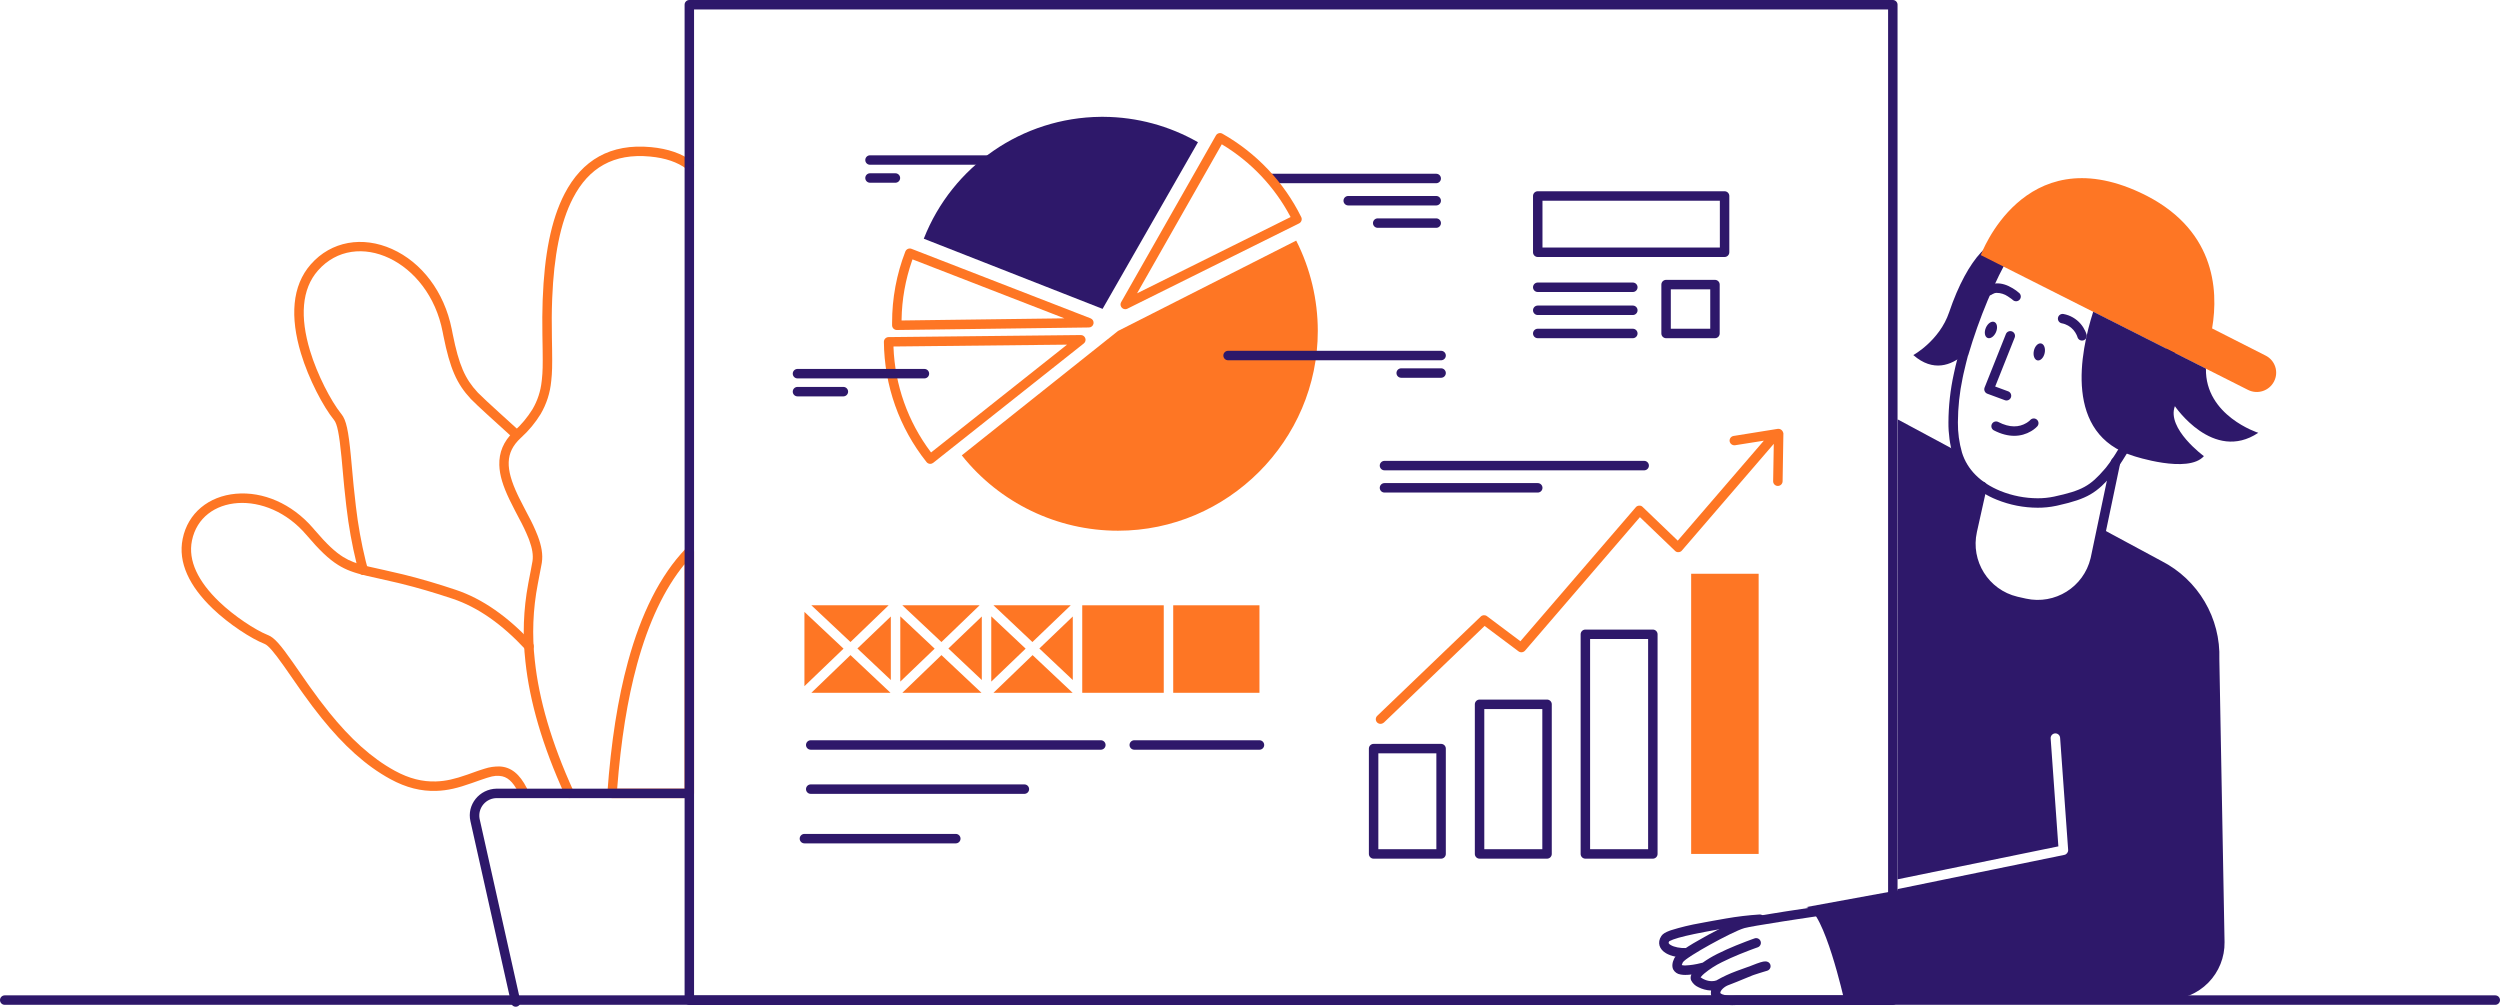
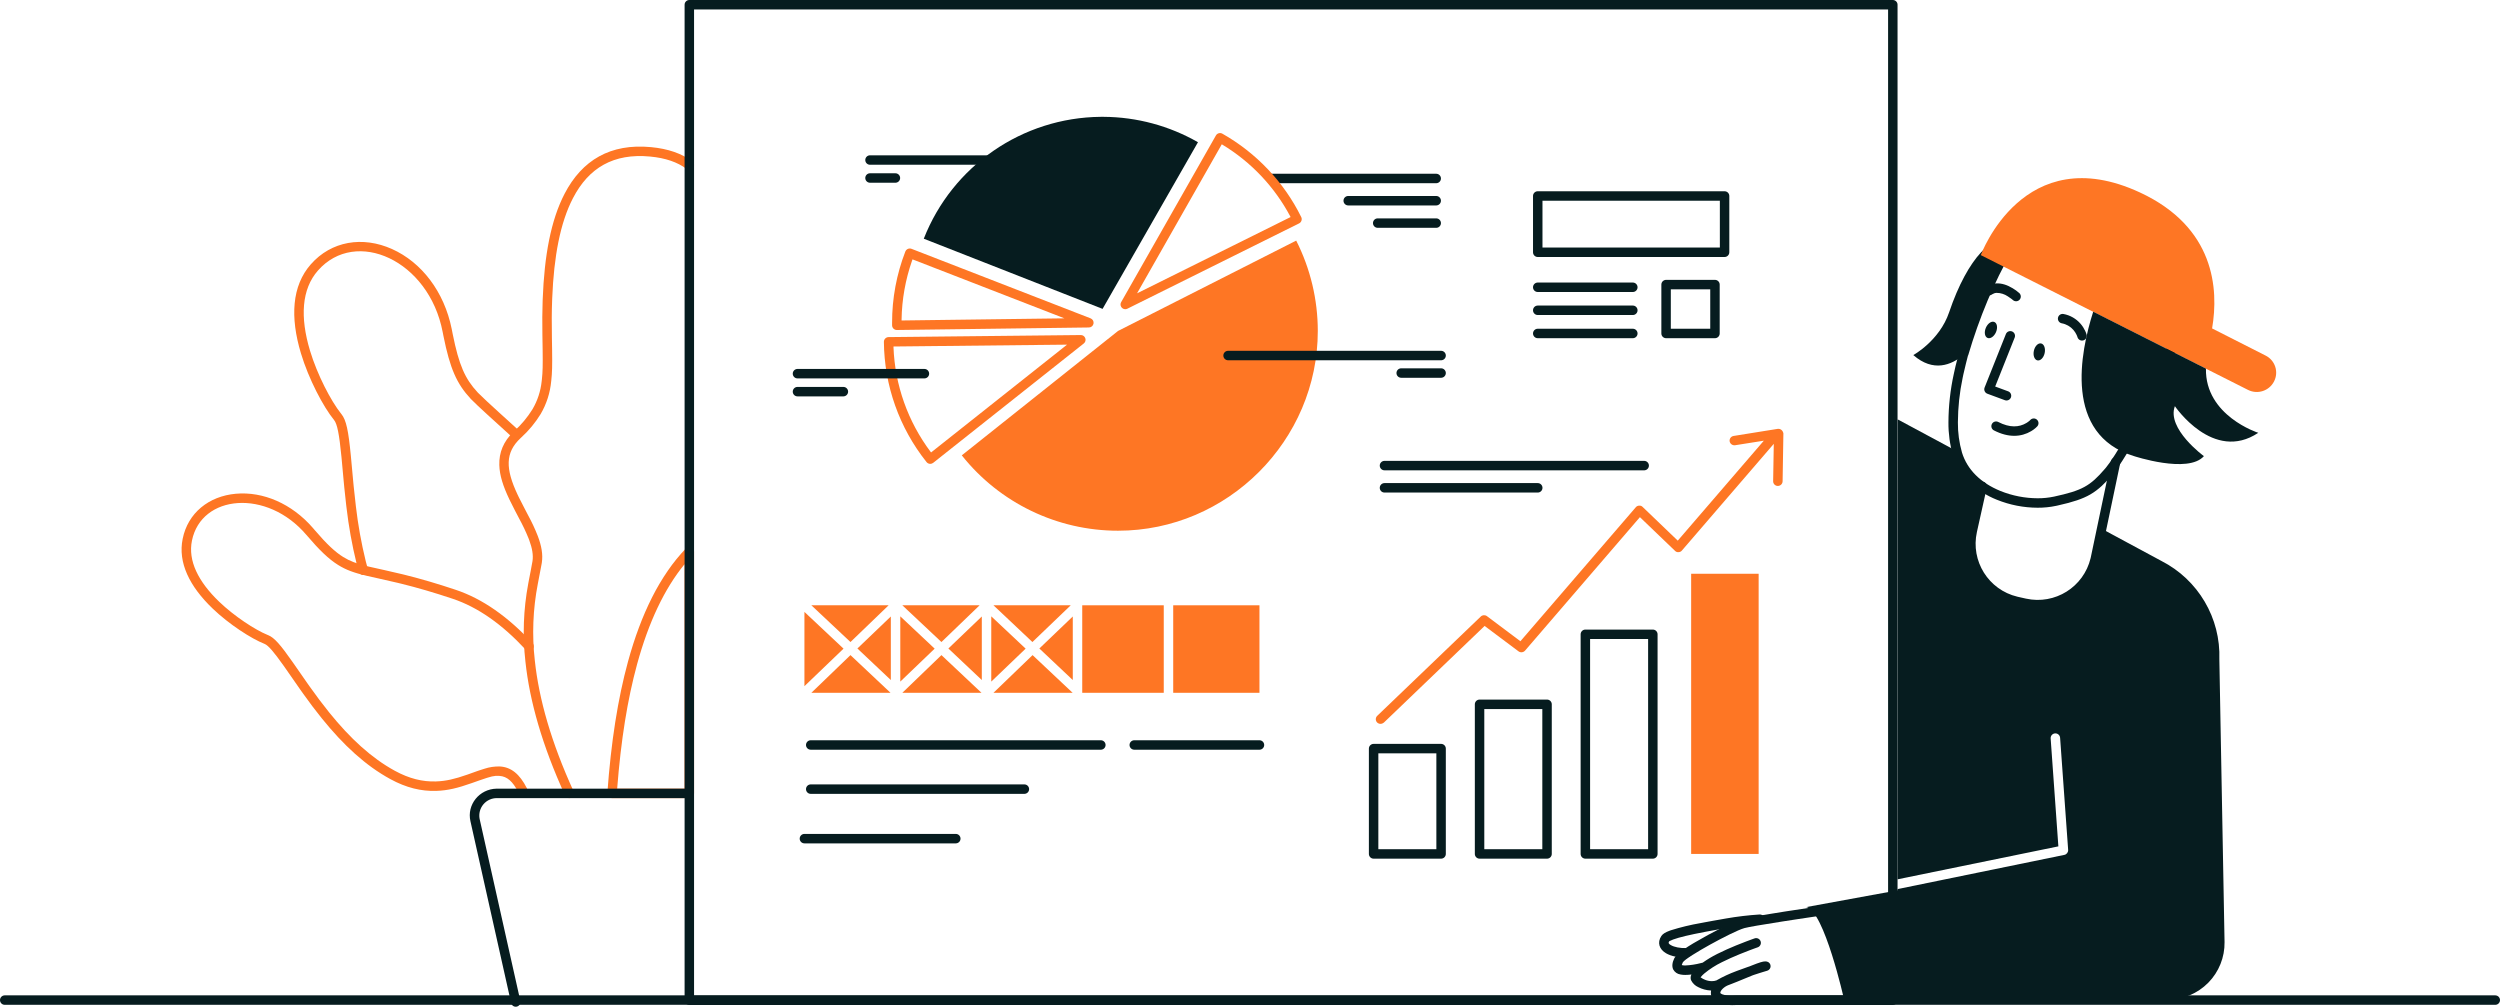
<svg xmlns="http://www.w3.org/2000/svg" viewBox="0 0 1585.6 638.5">
  <g id="graphs_and_statistics_outline_II" data-name="graphs and statistics/outline_II" transform="translate(2.6 2.6)">
    <g id="graphs_and_statistics_outline_II-2" data-name="graphs and statistics/outline_II">
      <g id="graphs_and_statistics_outline_II-3" data-name="graphs and statistics_outline_II">
        <g id="flower_1_" transform="translate(115 93)">
          <g id="leaves_1_">
            <g id="leaf_IV_1_" transform="translate(72 60)">
              <path id="Path" d="M10.529,14.177C23.51-.563,43.377-3.859,62.046,4.522,80.732,12.911,95.118,31.493,99.884,55.27l.472,2.411.164.822c3.947,19.6,7.747,28.251,15.8,36.919l.28.3c4.264,4.432,22.753,20.943,25.431,23.452a3,3,0,1,1-4.1,4.378l-2.583-2.357c-6.035-5.469-19.816-17.872-23.284-21.539l-.137-.146c-8.906-9.586-13.139-19.224-17.287-39.818q-.251-1.247-.505-2.565c-8.709-45.49-55.049-66.293-79.1-38.981C4.647,29.933,3.6,47.719,10,68.969c4.613,15.316,13.293,31.91,19.623,39.848l.282.35c3.119,3.835,4.464,10.639,6,26.487l1.477,16.056.314,3.253c.451,4.577.9,8.666,1.394,12.706a282.075,282.075,0,0,0,6.21,34.616q.658,2.617,1.37,5.167a3,3,0,1,1-5.779,1.615q-.734-2.626-1.41-5.319A287.893,287.893,0,0,1,33.134,168.4l-.229-1.893c-.413-3.482-.795-7.042-1.18-10.951l-.4-4.19c-.339-3.644-1.077-11.822-1.225-13.4l-.164-1.722c-1.384-14.24-2.661-20.81-4.679-23.291-6.851-8.4-16.091-25.966-21-42.255C-2.679,47.67-1.514,27.851,10.529,14.177Z" transform="translate(-2.98 -2.159)" fill="#fe7624" />
            </g>
            <g id="leaf_II_1_" transform="translate(0 220)">
              <path id="Path-2" data-name="Path" d="M34.433.191C51.6-1.342,69.878,6.4,83.3,21.906l1.3,1.518c7.505,8.741,12.78,13.7,17.923,16.892,4.256,2.644,8.529,4.225,15.686,5.954l1.029.242c2.6.586,15.466,3.429,20.74,4.721l2.185.542c9.852,2.473,20.012,5.432,31.624,9.321C191,66.833,207.176,78.333,222.537,94.9a3,3,0,1,1-4.4,4.079c-14.726-15.884-30.1-26.809-46.253-32.195-11.891-3.982-22.217-6.971-32.26-9.461l-2.695-.654c-6.355-1.505-18.525-4.187-19.487-4.415-8.109-1.925-13.063-3.723-18.087-6.844C93.381,41.7,87.5,36.1,79.152,26.284,54.177-3.1,12.516.622,6.576,29.946,3.969,42.613,10.529,55.9,23.9,68.726,33.543,77.97,46.645,86.5,54.44,89.691l.392.158c4.013,1.572,7.906,6.125,15.681,17.221l9.01,12.948,1.62,2.3c4.366,6.145,8.33,11.44,12.4,16.482,13.414,16.619,26.887,29.011,41.737,37.111,9.1,4.982,17.588,7.025,26.045,6.749,6.346-.207,11.949-1.534,19.916-4.321l5.895-2.108,1.4-.488c1.333-.457,2.474-.825,3.573-1.147a28.826,28.826,0,0,1,9.735-1.434c7.08.387,12.572,4.711,17.172,13.827a3,3,0,1,1-5.357,2.7c-3.638-7.21-7.3-10.172-11.882-10.522l-.541-.031c-3.041-.146-4.588.161-12.359,2.87l-4.9,1.728c-8.892,3.151-15.167,4.682-22.455,4.92-9.534.311-19.088-1.988-29.119-7.481-15.639-8.53-29.662-21.427-43.528-38.607-3.911-4.845-7.714-9.9-11.843-15.683l-1.848-2.608-9.57-13.747-.945-1.342c-6.163-8.708-9.641-12.733-11.918-13.71l-.113-.046c-8.482-3.35-22.526-12.44-32.887-22.375C5.042,58.956-2.412,43.853.7,28.746,4,12.429,17.211,1.728,34.433.191Z" transform="translate(-2.437 -2.641)" fill="#fe7624" />
            </g>
            <path id="Path-3" data-name="Path" d="M41.4,29.935C52.489,8.562,70.505-2.093,96.208.341c10.826,1.012,19.489,4.041,26.114,8.982a3,3,0,1,1-3.587,4.81c-5.686-4.24-13.3-6.9-23.089-7.818C72.462,4.12,56.725,13.426,46.729,32.7c-8.09,15.6-12.083,36.853-13.161,63.38l-.042,1.064c-.3,7.931-.315,14.223-.152,24.33l.125,7.616c.141,10.032.035,14.249-.539,19.418l-.031.273a50.385,50.385,0,0,1-6.7,20.856A68.8,68.8,0,0,1,14.07,184.362l-.594.559c-9.8,9.15-9.6,19.453-1.84,35.9l.78,1.625c.96,1.969,2,4,3.629,7.109l2.349,4.5a111.528,111.528,0,0,1,6,12.879c2.415,6.352,3.36,11.8,2.6,16.844l-.148.9c-.582,3.348-2.239,11.714-2.415,12.67a160.322,160.322,0,0,0-1.89,48.686c2.612,24.435,10.383,51.778,24.617,82.954a3,3,0,1,1-5.458,2.492c-14.494-31.746-22.441-59.711-25.125-84.808a165.812,165.812,0,0,1,1.773-49.4l.27-1.464c.444-2.309,2.144-10.918,2.445-12.918.563-3.741-.144-8.048-2.071-13.274l-.38-1a117.438,117.438,0,0,0-6-12.676l-2.764-5.291c-1.447-2.783-2.4-4.683-3.384-6.733C2.351,215.3.2,208.51.013,201.977-.215,194.028,2.634,187.008,9,180.895l.379-.359a63.962,63.962,0,0,0,11.684-13.96,44.021,44.021,0,0,0,5.819-17.764l.141-1.222c.515-4.755.61-8.865.474-18.507l-.158-9.816c-.118-8.409-.092-14.235.146-21.123l.044-1.227C28.575,69.084,32.708,46.7,41.4,29.935Z" transform="translate(199.071 -2.628)" fill="#fe7624" />
            <path id="Path-4" data-name="Path" d="M52,159.306H3a3,3,0,0,1-2.993-3.217C2.371,123.569,6.652,96.31,13.094,72.752c2.084-7.62,4.417-14.9,6.935-21.63a189.574,189.574,0,0,1,8.388-19.245,145.007,145.007,0,0,1,9.911-16.763A114.894,114.894,0,0,1,49.834.931,2.952,2.952,0,0,1,51.977,0,2.986,2.986,0,0,1,55,3.006v153.3A3,3,0,0,1,52,159.306Zm-3-148.4-.128.156C36.231,26.5,26.14,47.792,18.881,74.335c-6.125,22.4-10.259,48.192-12.638,78.849l-.009.122H49Z" transform="translate(267.6 251.294)" fill="#fe7624" />
          </g>
-           <path id="pot_2_" d="M138.353,0a3,3,0,0,1,.176,5.995L138.353,6h-121A11.074,11.074,0,0,0,6.223,19.079L32.081,134.645a3,3,0,0,1-5.812,1.481l-.043-.171L.429,20.672C-1.986,10.165,6.095.2,17.021,0l.332,0Z" transform="translate(180.347 404.6)" fill="#2e186a" />
+           <path id="pot_2_" d="M138.353,0a3,3,0,0,1,.176,5.995L138.353,6h-121A11.074,11.074,0,0,0,6.223,19.079L32.081,134.645a3,3,0,0,1-5.812,1.481l-.043-.171L.429,20.672C-1.986,10.165,6.095.2,17.021,0l.332,0Z" transform="translate(180.347 404.6)" fill="#061c1f" />
        </g>
        <g id="whiteboard_2_" transform="translate(434)">
-           <path id="shape_15_" d="M766.3,637.4H3a3,3,0,0,1-3-3V3A3,3,0,0,1,3,0H766.3a3,3,0,0,1,3,3V634.4A3,3,0,0,1,766.3,637.4ZM6,6V631.4H763.3V6Z" transform="translate(-2.4 -2.6)" fill="#2e186a" />
+           <path id="shape_15_" d="M766.3,637.4H3a3,3,0,0,1-3-3V3A3,3,0,0,1,3,0H766.3a3,3,0,0,1,3,3V634.4A3,3,0,0,1,766.3,637.4ZM6,6V631.4H763.3V6Z" transform="translate(-2.4 -2.6)" fill="#061c1f" />
          <g id="graph_5_" transform="translate(434 269)">
-             <path id="Rectangle" d="M45.8,72.8H3a3,3,0,0,1-3-3V3A3,3,0,0,1,3,0H45.8a3,3,0,0,1,3,3V69.8A3,3,0,0,1,45.8,72.8ZM6,6V66.8H42.8V6Z" transform="translate(-2.4 200.2)" fill="#2e186a" />
-             <path id="Rectangle-2" data-name="Rectangle" d="M45.8,100.9H3a3,3,0,0,1-3-3V3A3,3,0,0,1,3,0H45.8a3,3,0,0,1,3,3V97.9A3,3,0,0,1,45.8,100.9ZM6,6V94.9H42.8V6Z" transform="translate(64.8 172.1)" fill="#2e186a" />
-             <path id="Rectangle-3" data-name="Rectangle" d="M45.8,145.3H3a3,3,0,0,1-3-3V3A3,3,0,0,1,3,0H45.8a3,3,0,0,1,3,3V142.3A3,3,0,0,1,45.8,145.3ZM6,6H6V139.3H42.8V6H6Z" transform="translate(131.9 127.7)" fill="#2e186a" />
+             <path id="Rectangle" d="M45.8,72.8H3a3,3,0,0,1-3-3V3A3,3,0,0,1,3,0H45.8a3,3,0,0,1,3,3V69.8A3,3,0,0,1,45.8,72.8ZM6,6V66.8H42.8V6Z" transform="translate(-2.4 200.2)" fill="#061c1f" />
+             <path id="Rectangle-2" data-name="Rectangle" d="M45.8,100.9H3a3,3,0,0,1-3-3V3A3,3,0,0,1,3,0H45.8a3,3,0,0,1,3,3V97.9A3,3,0,0,1,45.8,100.9ZM6,6V94.9H42.8V6Z" transform="translate(64.8 172.1)" fill="#061c1f" />
+             <path id="Rectangle-3" data-name="Rectangle" d="M45.8,145.3H3a3,3,0,0,1-3-3V3A3,3,0,0,1,3,0H45.8a3,3,0,0,1,3,3V142.3A3,3,0,0,1,45.8,145.3ZM6,6H6V139.3H42.8V6H6Z" transform="translate(131.9 127.7)" fill="#061c1f" />
            <rect id="Rectangle-4" data-name="Rectangle" width="42.8" height="177.7" transform="translate(202 92.3)" fill="#fe7624" />
            <path id="arrow_1_" d="M257.313.725a3.1,3.1,0,0,0-2.4-.7l-28,4.5a3.011,3.011,0,0,0-2.5,3.4,3.09,3.09,0,0,0,3.4,2.5l18.3-2.9-54.6,63.4-22.3-21.4a2.651,2.651,0,0,0-2.2-.8,2.814,2.814,0,0,0-2.1,1l-73.2,85-21.2-15.9a3.028,3.028,0,0,0-3.9.2l-65.7,63a2.988,2.988,0,0,0-.1,4.2,3.1,3.1,0,0,0,2.2.9,3.439,3.439,0,0,0,2.1-.8l63.9-61.3,21.5,16.1a3.077,3.077,0,0,0,4.1-.4l72.9-84.7,22.3,21.4a2.651,2.651,0,0,0,2.2.8,2.814,2.814,0,0,0,2.1-1l58.3-67.7-.4,23.7a2.946,2.946,0,0,0,3,3h0a3.009,3.009,0,0,0,3-3l.5-30.3A3.738,3.738,0,0,0,257.313.725Z" transform="translate(1.987 0.375)" fill="#fe7624" />
          </g>
          <g id="layout_II_1_" transform="translate(73 381)">
            <g id="lines_8_" transform="translate(0 88)">
-               <path id="Path-5" data-name="Path" d="M187,0a3,3,0,0,1,.176,5.995L187,6H3A3,3,0,0,1,2.824.005L3,0Z" transform="translate(1.6 -2.1)" fill="#2e186a" />
-               <path id="Path-6" data-name="Path" d="M138.5,0a3,3,0,0,1,.176,5.995L138.5,6H3A3,3,0,0,1,2.824.005L3,0Z" transform="translate(1.6 25.9)" fill="#2e186a" />
-               <path id="Path-7" data-name="Path" d="M99,0a3,3,0,0,1,.176,5.995L99,6H3A3,3,0,0,1,2.824.005L3,0Z" transform="translate(-2.4 57.3)" fill="#2e186a" />
-               <path id="Path-8" data-name="Path" d="M82.4,0a3,3,0,0,1,.176,5.995L82.4,6H3A3,3,0,0,1,2.824.005L3,0Z" transform="translate(206.8 -2.1)" fill="#2e186a" />
+               <path id="Path-5" data-name="Path" d="M187,0a3,3,0,0,1,.176,5.995L187,6H3A3,3,0,0,1,2.824.005L3,0Z" transform="translate(1.6 -2.1)" fill="#061c1f" />
+               <path id="Path-6" data-name="Path" d="M138.5,0a3,3,0,0,1,.176,5.995L138.5,6H3A3,3,0,0,1,2.824.005L3,0Z" transform="translate(1.6 25.9)" fill="#061c1f" />
+               <path id="Path-7" data-name="Path" d="M99,0a3,3,0,0,1,.176,5.995L99,6H3A3,3,0,0,1,2.824.005L3,0Z" transform="translate(-2.4 57.3)" fill="#061c1f" />
+               <path id="Path-8" data-name="Path" d="M82.4,0a3,3,0,0,1,.176,5.995L82.4,6H3A3,3,0,0,1,2.824.005L3,0Z" transform="translate(206.8 -2.1)" fill="#061c1f" />
            </g>
            <g id="oragne_bar">
              <path id="Path-9" data-name="Path" d="M0,20.3l21.2,20V0Z" transform="translate(91.9 7.4)" fill="#fe7624" />
              <path id="Path-10" data-name="Path" d="M0,41.4,21.8,20.5,0,0Z" transform="translate(61.4 7.3)" fill="#fe7624" />
              <path id="Path-11" data-name="Path" d="M49,0H0L24.7,23.3Z" transform="translate(120.5 0.3)" fill="#fe7624" />
              <path id="Path-12" data-name="Path" d="M24.8,0,0,23.9H50.2Z" transform="translate(62.7 31.9)" fill="#fe7624" />
              <path id="Path-13" data-name="Path" d="M0,41.4,21.8,20.5,0,0Z" transform="translate(119.1 7.3)" fill="#fe7624" />
              <path id="Path-14" data-name="Path" d="M0,0V47.1L24.8,23.3Z" transform="translate(0.6 4.5)" fill="#fe7624" />
              <path id="Path-15" data-name="Path" d="M24.8,0,0,23.9H50.2Z" transform="translate(5 31.9)" fill="#fe7624" />
              <path id="Path-16" data-name="Path" d="M49,0H0L24.8,23.3Z" transform="translate(5 0.3)" fill="#fe7624" />
              <path id="Path-17" data-name="Path" d="M21.2,40.3V0L0,20.3Z" transform="translate(149.6 7.4)" fill="#fe7624" />
              <path id="Path-18" data-name="Path" d="M0,20.3l21.2,20V0Z" transform="translate(34.2 7.4)" fill="#fe7624" />
              <path id="Path-19" data-name="Path" d="M24.8,0,0,23.9H50.2Z" transform="translate(120.5 31.9)" fill="#fe7624" />
              <path id="Path-20" data-name="Path" d="M49,0H0L24.8,23.3Z" transform="translate(62.7 0.3)" fill="#fe7624" />
              <path id="Path-21" data-name="Path" d="M51.7,0H0V55.5H51.7Z" transform="translate(176.8 0.3)" fill="#fe7624" />
              <path id="Path-22" data-name="Path" d="M54.7,0H0V55.5H54.7Z" transform="translate(234.5 0.3)" fill="#fe7624" />
              <path id="Path-23" data-name="Path" d="M.4.45c.1.1.1.1.2.1V.45Z" transform="translate(170.2 55.35)" fill="#fe7624" />
            </g>
          </g>
          <g id="layout_3_" transform="translate(538 121)">
-             <path id="Rectangle-5" data-name="Rectangle" d="M34,37H3a3,3,0,0,1-3-3V3A3,3,0,0,1,3,0H34a3,3,0,0,1,3,3V34A3,3,0,0,1,34,37ZM6,6V31H31V6Z" transform="translate(79.1 53.9)" fill="#2e186a" />
-             <path id="Rectangle-6" data-name="Rectangle" d="M121.5,41.7H3a3,3,0,0,1-3-3V3A3,3,0,0,1,3,0H121.5a3,3,0,0,1,3,3V38.7A3,3,0,0,1,121.5,41.7ZM6,6V35.7H118.5V6Z" transform="translate(-2.3 -2.3)" fill="#2e186a" />
-             <path id="Path-24" data-name="Path" d="M63.3,0a3,3,0,0,1,.176,5.995L63.3,6H3A3,3,0,0,1,2.824.005L3,0Z" transform="translate(-2.3 84.9)" fill="#2e186a" />
-             <path id="Path-25" data-name="Path" d="M63.3,0a3,3,0,0,1,.176,5.995L63.3,6H3A3,3,0,0,1,2.824.005L3,0Z" transform="translate(-2.3 70.2)" fill="#2e186a" />
-             <path id="Path-26" data-name="Path" d="M63.3,0a3,3,0,0,1,.176,5.995L63.3,6H3A3,3,0,0,1,2.824.005L3,0Z" transform="translate(-2.3 55.6)" fill="#2e186a" />
+             <path id="Rectangle-5" data-name="Rectangle" d="M34,37H3a3,3,0,0,1-3-3V3A3,3,0,0,1,3,0H34a3,3,0,0,1,3,3V34A3,3,0,0,1,34,37ZM6,6V31H31V6Z" transform="translate(79.1 53.9)" fill="#061c1f" />
+             <path id="Rectangle-6" data-name="Rectangle" d="M121.5,41.7H3a3,3,0,0,1-3-3V3A3,3,0,0,1,3,0H121.5a3,3,0,0,1,3,3V38.7A3,3,0,0,1,121.5,41.7ZM6,6V35.7H118.5V6Z" transform="translate(-2.3 -2.3)" fill="#061c1f" />
+             <path id="Path-24" data-name="Path" d="M63.3,0a3,3,0,0,1,.176,5.995L63.3,6H3A3,3,0,0,1,2.824.005L3,0Z" transform="translate(-2.3 84.9)" fill="#061c1f" />
+             <path id="Path-25" data-name="Path" d="M63.3,0a3,3,0,0,1,.176,5.995L63.3,6H3A3,3,0,0,1,2.824.005L3,0Z" transform="translate(-2.3 70.2)" fill="#061c1f" />
+             <path id="Path-26" data-name="Path" d="M63.3,0a3,3,0,0,1,.176,5.995L63.3,6H3A3,3,0,0,1,2.824.005L3,0Z" transform="translate(-2.3 55.6)" fill="#061c1f" />
          </g>
          <g id="lines_7_" transform="translate(441 292)">
-             <path id="Path-27" data-name="Path" d="M167.7,0a3,3,0,0,1,.176,5.995L167.7,6H3A3,3,0,0,1,2.824.005L3,0Z" transform="translate(-2.5 -2.3)" fill="#2e186a" />
-             <path id="Path-28" data-name="Path" d="M100.2,0a3,3,0,0,1,.176,5.995L100.2,6H3A3,3,0,0,1,2.824.005L3,0Z" transform="translate(-2.5 11.8)" fill="#2e186a" />
+             <path id="Path-27" data-name="Path" d="M167.7,0a3,3,0,0,1,.176,5.995L167.7,6H3A3,3,0,0,1,2.824.005L3,0Z" transform="translate(-2.5 -2.3)" fill="#061c1f" />
+             <path id="Path-28" data-name="Path" d="M100.2,0a3,3,0,0,1,.176,5.995L100.2,6H3A3,3,0,0,1,2.824.005L3,0Z" transform="translate(-2.5 11.8)" fill="#061c1f" />
          </g>
          <g id="circle_graph_4_" transform="translate(69 71)">
            <path id="Path-29" data-name="Path" d="M99.1,57.3,212.1,0a126.927,126.927,0,0,1,13.7,57.3c0,69.5-57.2,126.7-126.7,126.7A126.586,126.586,0,0,1,0,136.2Z" transform="translate(104.4 79)" fill="#fe7624" />
-             <path id="Path-30" data-name="Path" d="M107.7,0a3,3,0,0,1,.176,5.995L107.7,6H3A3,3,0,0,1,2.824.005L3,0Z" transform="translate(297.6 36.6)" fill="#2e186a" />
-             <path id="Path-31" data-name="Path" d="M58.8,0a3,3,0,0,1,.176,5.995L58.8,6H3A3,3,0,0,1,2.824.005L3,0Z" transform="translate(346.5 50.7)" fill="#2e186a" />
-             <path id="Path-32" data-name="Path" d="M40.1,0a3,3,0,0,1,.176,5.995L40.1,6H3A3,3,0,0,1,2.824.005L3,0Z" transform="translate(365.2 64.9)" fill="#2e186a" />
-             <path id="Path-33" data-name="Path" d="M138.1,0a3,3,0,0,1,.176,5.995L138.1,6H3A3,3,0,0,1,2.824.005L3,0Z" transform="translate(270.3 148.9)" fill="#2e186a" />
-             <path id="Path-34" data-name="Path" d="M28.3,0a3,3,0,0,1,.176,5.995L28.3,6H3A3,3,0,0,1,2.824.005L3,0Z" transform="translate(380.1 160)" fill="#2e186a" />
+             <path id="Path-30" data-name="Path" d="M107.7,0a3,3,0,0,1,.176,5.995L107.7,6H3A3,3,0,0,1,2.824.005L3,0Z" transform="translate(297.6 36.6)" fill="#061c1f" />
+             <path id="Path-31" data-name="Path" d="M58.8,0a3,3,0,0,1,.176,5.995L58.8,6H3A3,3,0,0,1,2.824.005L3,0Z" transform="translate(346.5 50.7)" fill="#061c1f" />
+             <path id="Path-32" data-name="Path" d="M40.1,0a3,3,0,0,1,.176,5.995L40.1,6H3A3,3,0,0,1,2.824.005L3,0Z" transform="translate(365.2 64.9)" fill="#061c1f" />
+             <path id="Path-33" data-name="Path" d="M138.1,0a3,3,0,0,1,.176,5.995L138.1,6H3A3,3,0,0,1,2.824.005L3,0Z" transform="translate(270.3 148.9)" fill="#061c1f" />
+             <path id="Path-34" data-name="Path" d="M28.3,0a3,3,0,0,1,.176,5.995L28.3,6H3A3,3,0,0,1,2.824.005L3,0Z" transform="translate(380.1 160)" fill="#061c1f" />
            <g id="Group" transform="translate(46 27)">
-               <path id="Path-35" data-name="Path" d="M83.5,0a3,3,0,0,1,.176,5.995L83.5,6H3A3,3,0,0,1,2.824.005L3,0Z" transform="translate(-2.8 -2.1)" fill="#2e186a" />
-               <path id="Path-36" data-name="Path" d="M19.1,0a3,3,0,0,1,.176,5.995L19.1,6H3A3,3,0,0,1,2.824.005L3,0Z" transform="translate(-2.8 9.3)" fill="#2e186a" />
+               <path id="Path-35" data-name="Path" d="M83.5,0a3,3,0,0,1,.176,5.995L83.5,6H3A3,3,0,0,1,2.824.005L3,0Z" transform="translate(-2.8 -2.1)" fill="#061c1f" />
+               <path id="Path-36" data-name="Path" d="M19.1,0a3,3,0,0,1,.176,5.995L19.1,6H3A3,3,0,0,1,2.824.005L3,0Z" transform="translate(-2.8 9.3)" fill="#061c1f" />
            </g>
            <path id="Path-37" data-name="Path" d="M29.4,81.7h0a2.986,2.986,0,0,1-2.35-1.133A124.147,124.147,0,0,1,0,4.332,3,3,0,0,1,2.968,1.3L124.868,0h.036a2.963,2.963,0,0,1,2.83,2.015,2.934,2.934,0,0,1-.97,3.337l-95.5,75.7A2.968,2.968,0,0,1,29.4,81.7ZM116.169,6.092,6.07,7.267l.016.444a117.947,117.947,0,0,0,23.6,66.447l.233.307Z" transform="translate(55 138.9)" fill="#fe7624" />
            <path id="Path-38" data-name="Path" d="M3,51.7a3,3,0,0,1-3-3V47.1A124.721,124.721,0,0,1,8.4,1.919,3.018,3.018,0,0,1,11.2,0a2.988,2.988,0,0,1,1.085.2l113.6,44.1a3,3,0,0,1-1.047,5.8L3.039,51.7ZM12.949,6.9l-.327.924A118.84,118.84,0,0,0,6.017,45.067l-.007.593,103.3-1.357Z" transform="translate(60.2 83.999)" fill="#fe7624" />
            <path id="Path-39" data-name="Path" d="M3,111.715A3.03,3.03,0,0,1,.4,110.186a2.911,2.911,0,0,1,0-2.968l60.1-105.7A3,3,0,0,1,64.594.391a124.111,124.111,0,0,1,29,22.711,123.093,123.093,0,0,1,21.013,30.172,3.005,3.005,0,0,1-1.356,4.013l-108.9,54.1A3.021,3.021,0,0,1,3,111.715ZM64.222,7.121,10.477,101.643l97.389-48.382-.189-.359a117.828,117.828,0,0,0-43.1-45.568Z" transform="translate(205.085 10.799)" fill="#fe7624" />
-             <path id="Path-40" data-name="Path" d="M173.9,16.1A121.894,121.894,0,0,0,114.2,0h-2A121.762,121.762,0,0,0,0,77.3l113.4,44.5Z" transform="translate(80.3 0.5)" fill="#2e186a" />
-             <path id="Path-41" data-name="Path" d="M83.5,0a3,3,0,0,1,.176,5.995L83.5,6H3A3,3,0,0,1,2.824.005L3,0Z" transform="translate(-2.8 160.4)" fill="#2e186a" />
-             <path id="Path-42" data-name="Path" d="M32.1,0a3,3,0,0,1,.176,5.995L32.1,6H3A3,3,0,0,1,2.824.005L3,0Z" transform="translate(-2.8 171.8)" fill="#2e186a" />
+             <path id="Path-40" data-name="Path" d="M173.9,16.1A121.894,121.894,0,0,0,114.2,0h-2A121.762,121.762,0,0,0,0,77.3l113.4,44.5Z" transform="translate(80.3 0.5)" fill="#061c1f" />
+             <path id="Path-41" data-name="Path" d="M83.5,0a3,3,0,0,1,.176,5.995L83.5,6H3A3,3,0,0,1,2.824.005L3,0Z" transform="translate(-2.8 160.4)" fill="#061c1f" />
+             <path id="Path-42" data-name="Path" d="M32.1,0a3,3,0,0,1,.176,5.995L32.1,6H3A3,3,0,0,1,2.824.005L3,0Z" transform="translate(-2.8 171.8)" fill="#061c1f" />
          </g>
        </g>
        <g id="man_7_" transform="translate(1052 110)">
          <g id="hand_II_7_" transform="translate(0 463)">
-             <path id="Path-43" data-name="Path" d="M63.732.006a3,3,0,0,1,.374,5.988A188.984,188.984,0,0,0,44.926,8.2l-8.46,1.486-3.665.661c-.927.17-1.82.335-2.69.5l-1.291.244c-9.329,1.775-16.028,3.342-19.927,4.78A15.449,15.449,0,0,0,6.77,16.8c-.121.068-.224.131-.306.186l-.119.084c-.586.946-.407,1.444.921,2.254l.172.1c2.148,1.263,5.839,2.008,9.676,1.875a3,3,0,1,1,.207,6c-4.894.169-9.692-.8-12.924-2.7C.115,22.08-1.36,17.848,1.412,13.653c.941-1.432,2.674-2.406,5.4-3.413l.619-.222A147.572,147.572,0,0,1,26.369,5.449L29,4.948c1.539-.289,3.143-.583,4.883-.9L42.4,2.545A194.988,194.988,0,0,1,63.732.006Z" transform="translate(-2.319 4.4)" fill="#2e186a" />
-             <path id="Path-44" data-name="Path" d="M37.843,64.487c-4.187,0-7.469-.641-9.756-1.906a6.488,6.488,0,0,1-3.66-5.665l-.005-.24a7.115,7.115,0,0,1,.109-1.283l.033-.175-.284-.012A19.194,19.194,0,0,1,16.451,53.1a9.379,9.379,0,0,1-4.606-4.454l-.069-.194a4.6,4.6,0,0,1,.282-3.316l.032-.074-.2.026a30.727,30.727,0,0,1-3.679.25A15.41,15.41,0,0,1,5.354,45.1L5.1,45.045A6.2,6.2,0,0,1,.537,41.86c-.9-1.876-.655-4.39.69-7.079,1.4-2.865,7.819-7.353,20.192-14.125l1.86-1.01c8.507-4.577,16.819-8.528,20.215-9.608l.59-.176C46.851,9.09,55.754,7.545,71.3,5.139l3.322-.511c4.2-.643,8.7-1.323,13.4-2.021L99.971.846,105.6.031a3,3,0,0,1,3.3,2.094l.047.171,14.1,58.4a3,3,0,0,1-2.741,3.7l-.175.005h-79.5l-.342.02C39.442,64.464,38.622,64.487,37.843,64.487ZM58.91,36.754a4.777,4.777,0,0,1,.991.1l.085.019a3,3,0,0,1,.158,5.81l-.87.254-1.6.481c-.8.243-1.526.469-2.233.691l-.592.187c-.924.294-1.817.583-2.652.859L51.17,45.5l-3.256,1.324L41.03,49.654c-2.079.846-3.417,1.372-4.769,1.876l-.537.2c-2.951,1.047-5.314,3.535-5.3,4.9,0,.288.2.563,1.135.971a16.482,16.482,0,0,0,6.149.9c.687,0,1.418-.02,2.175-.06l.454-.026.186-.006H116.31L103.746,6.36,96.788,7.375,88.906,8.541c-3.577.533-6.73,1.006-9.639,1.448L69.92,11.426c-13.461,2.1-21.822,3.553-24.178,4.2l-.2.057C41.6,16.813,31.832,21.747,23.9,26.138c-7.446,4.123-16.444,9.558-17.3,11.3a7.23,7.23,0,0,0-.56,1.414l-.034.154L6,39.082l.155.047.215.052A8.883,8.883,0,0,0,8.2,39.34a47.587,47.587,0,0,0,9.872-1.508l1.17-.279.054-.04a69.667,69.667,0,0,1,8.969-5.383l.409-.208c1.768-.892,3.735-1.823,5.847-2.767,3.66-1.636,7.734-3.307,12.109-4.969l1.21-.456c.57-.213,1.145-.426,1.711-.634l1.372-.5,1.222-.433a3,3,0,0,1,2.128,5.608l-1.623.581-1.038.376c-.952.349-1.912.707-2.853,1.065-4.269,1.622-8.236,3.249-11.79,4.838-2.031.908-3.912,1.8-5.591,2.646a56.272,56.272,0,0,0-11.135,7.161A17.141,17.141,0,0,0,18.03,46.68l-.12.158.185.145a11.582,11.582,0,0,0,2.741,1.48,11.723,11.723,0,0,0,4.2.825,8.749,8.749,0,0,0,2.89-.471L28,48.792l.254-.154A82.418,82.418,0,0,1,40.379,43l.653-.252c2.045-.783,4.257-1.584,6.574-2.38l1.422-.482,1.39-.556C55.268,37.4,57.411,36.754,58.91,36.754Z" transform="translate(6.078 -2.6)" fill="#2e186a" />
+             <path id="Path-43" data-name="Path" d="M63.732.006a3,3,0,0,1,.374,5.988A188.984,188.984,0,0,0,44.926,8.2l-8.46,1.486-3.665.661c-.927.17-1.82.335-2.69.5l-1.291.244c-9.329,1.775-16.028,3.342-19.927,4.78A15.449,15.449,0,0,0,6.77,16.8c-.121.068-.224.131-.306.186l-.119.084c-.586.946-.407,1.444.921,2.254l.172.1c2.148,1.263,5.839,2.008,9.676,1.875a3,3,0,1,1,.207,6c-4.894.169-9.692-.8-12.924-2.7C.115,22.08-1.36,17.848,1.412,13.653c.941-1.432,2.674-2.406,5.4-3.413l.619-.222A147.572,147.572,0,0,1,26.369,5.449L29,4.948c1.539-.289,3.143-.583,4.883-.9L42.4,2.545A194.988,194.988,0,0,1,63.732.006Z" transform="translate(-2.319 4.4)" fill="#061c1f" />
+             <path id="Path-44" data-name="Path" d="M37.843,64.487c-4.187,0-7.469-.641-9.756-1.906a6.488,6.488,0,0,1-3.66-5.665l-.005-.24a7.115,7.115,0,0,1,.109-1.283l.033-.175-.284-.012A19.194,19.194,0,0,1,16.451,53.1a9.379,9.379,0,0,1-4.606-4.454l-.069-.194a4.6,4.6,0,0,1,.282-3.316l.032-.074-.2.026a30.727,30.727,0,0,1-3.679.25A15.41,15.41,0,0,1,5.354,45.1L5.1,45.045A6.2,6.2,0,0,1,.537,41.86c-.9-1.876-.655-4.39.69-7.079,1.4-2.865,7.819-7.353,20.192-14.125l1.86-1.01c8.507-4.577,16.819-8.528,20.215-9.608l.59-.176C46.851,9.09,55.754,7.545,71.3,5.139l3.322-.511c4.2-.643,8.7-1.323,13.4-2.021L99.971.846,105.6.031a3,3,0,0,1,3.3,2.094l.047.171,14.1,58.4a3,3,0,0,1-2.741,3.7l-.175.005h-79.5l-.342.02C39.442,64.464,38.622,64.487,37.843,64.487ZM58.91,36.754a4.777,4.777,0,0,1,.991.1l.085.019a3,3,0,0,1,.158,5.81l-.87.254-1.6.481c-.8.243-1.526.469-2.233.691l-.592.187c-.924.294-1.817.583-2.652.859L51.17,45.5l-3.256,1.324L41.03,49.654c-2.079.846-3.417,1.372-4.769,1.876l-.537.2c-2.951,1.047-5.314,3.535-5.3,4.9,0,.288.2.563,1.135.971a16.482,16.482,0,0,0,6.149.9c.687,0,1.418-.02,2.175-.06l.454-.026.186-.006H116.31L103.746,6.36,96.788,7.375,88.906,8.541c-3.577.533-6.73,1.006-9.639,1.448L69.92,11.426c-13.461,2.1-21.822,3.553-24.178,4.2l-.2.057C41.6,16.813,31.832,21.747,23.9,26.138c-7.446,4.123-16.444,9.558-17.3,11.3a7.23,7.23,0,0,0-.56,1.414l-.034.154L6,39.082l.155.047.215.052A8.883,8.883,0,0,0,8.2,39.34a47.587,47.587,0,0,0,9.872-1.508l1.17-.279.054-.04a69.667,69.667,0,0,1,8.969-5.383l.409-.208c1.768-.892,3.735-1.823,5.847-2.767,3.66-1.636,7.734-3.307,12.109-4.969l1.21-.456c.57-.213,1.145-.426,1.711-.634l1.372-.5,1.222-.433a3,3,0,0,1,2.128,5.608l-1.623.581-1.038.376c-.952.349-1.912.707-2.853,1.065-4.269,1.622-8.236,3.249-11.79,4.838-2.031.908-3.912,1.8-5.591,2.646a56.272,56.272,0,0,0-11.135,7.161A17.141,17.141,0,0,0,18.03,46.68l-.12.158.185.145a11.582,11.582,0,0,0,2.741,1.48,11.723,11.723,0,0,0,4.2.825,8.749,8.749,0,0,0,2.89-.471L28,48.792l.254-.154A82.418,82.418,0,0,1,40.379,43l.653-.252c2.045-.783,4.257-1.584,6.574-2.38l1.422-.482,1.39-.556C55.268,37.4,57.411,36.754,58.91,36.754Z" transform="translate(6.078 -2.6)" fill="#061c1f" />
          </g>
-           <path id="body_5_" d="M262,152.2a67.417,67.417,0,0,0-36.7-62.4L187.6,69.5l-4.1,18.6a37.5,37.5,0,0,1-44.7,28.5l-4.9-1.1a37.5,37.5,0,0,1-28.5-44.7l6.3-28.3c-7.2-5-12.9-11.8-15.6-20.6-.2-.6-.3-1.2-.5-1.7L58,0l-.1,291.7,102-20.9L155,202.3a3.007,3.007,0,0,1,6-.4l5.1,71.1a3.042,3.042,0,0,1-2.4,3.2L57.9,297.9v.8L0,309.3C11.4,311.5,24,368,24,368H229.4a35.94,35.94,0,0,0,35.9-36.5Z" transform="translate(91 153.4)" fill="#2e186a" />
+           <path id="body_5_" d="M262,152.2a67.417,67.417,0,0,0-36.7-62.4L187.6,69.5l-4.1,18.6a37.5,37.5,0,0,1-44.7,28.5l-4.9-1.1a37.5,37.5,0,0,1-28.5-44.7l6.3-28.3c-7.2-5-12.9-11.8-15.6-20.6-.2-.6-.3-1.2-.5-1.7L58,0l-.1,291.7,102-20.9L155,202.3a3.007,3.007,0,0,1,6-.4l5.1,71.1a3.042,3.042,0,0,1-2.4,3.2L57.9,297.9v.8L0,309.3C11.4,311.5,24,368,24,368H229.4a35.94,35.94,0,0,0,35.9-36.5Z" transform="translate(91 153.4)" fill="#061c1f" />
          <g id="head_10_" transform="translate(158)">
-             <path id="neck_5_" d="M91.865,2.385a3,3,0,0,1,5.9,1.059l-.031.174L84.93,64.653A40.5,40.5,0,0,1,37.3,95.568l-.654-.14-4.9-1.1A40.5,40.5,0,0,1,.833,46.7l.14-.654,6.3-28.3a3,3,0,0,1,5.89,1.131l-.033.173-6.3,28.3A34.495,34.495,0,0,0,32.5,88.345l.556.129,4.9,1.1A34.487,34.487,0,0,0,78.937,63.94l.128-.555Z" transform="translate(34.399 177.499)" fill="#2e186a" />
-             <path id="face_11_" d="M56.557,185.853h0A69.543,69.543,0,0,1,30.739,180.8a53.259,53.259,0,0,1-17.63-11.385,40.344,40.344,0,0,1-10.252-16.8A73.117,73.117,0,0,1,0,131.725a146.844,146.844,0,0,1,3.372-30.606c.69-3.321,1.469-6.612,2.315-9.783.1-.366.186-.69.268-.99l.256-.919.243-.853.269-.915V87.65l.018-.063A340.691,340.691,0,0,1,19.008,52.819,267.358,267.358,0,0,1,34.681,20.93l.662-1.125.28-.466A39.781,39.781,0,0,1,50.551,4.647,40.628,40.628,0,0,1,70.163,0a57.14,57.14,0,0,1,5.976.324A75.666,75.666,0,0,1,94.607,4.855a87.037,87.037,0,0,1,9.3,4.094l1.02.535a93.02,93.02,0,0,1,18.09,12.358,68.717,68.717,0,0,1,12.549,14.6A62.035,62.035,0,0,1,142.913,53a70.011,70.011,0,0,1,2.473,18.211,87.265,87.265,0,0,1-3.908,25.969c-.86,2.838-1.835,5.585-2.9,8.167-.744,1.806-1.3,2.991-1.642,3.668l-.159.316-2.746,5.17q-.57,1.065-1.177,2.194l-1.806,3.347c-3.444,6.357-6.751,12.327-9.83,17.743-.436.765-.792,1.388-1.12,1.959l-1.444,2.51c-6.535,11.288-11.194,18.524-14.244,22.122l-.327.384c-4.593,5.385-8.763,9.609-14.19,12.72-4.809,2.757-10.728,4.763-20.43,6.922l-1.205.265A55.276,55.276,0,0,1,56.557,185.853ZM12.413,89.25h0c-.541,2.085-1.978,7.624-2.937,12.023l-.167.783-.3,1.442A139.4,139.4,0,0,0,6,131.683a67.19,67.19,0,0,0,2.588,19.165c3.331,10.793,11.775,19.229,24.418,24.395a63.712,63.712,0,0,0,23.55,4.611A49.272,49.272,0,0,0,66.986,178.8c17.733-3.855,22.854-6.649,32.233-17.586l.774-.911c2.845-3.423,7.493-10.708,13.813-21.654l1.089-1.893L116,134.815c3.326-5.848,6.943-12.389,10.749-19.443l.413-.768c.827-1.534,1.606-2.988,2.316-4.32l1.857-3.5.3-.6c.066-.134.144-.3.231-.484l.342-.743c.177-.4.335-.754.481-1.1l.338-.8c.991-2.406,1.9-4.97,2.7-7.623a81.282,81.282,0,0,0,3.65-24.181c-.193-24.441-12.735-43.442-37.277-56.477a79.941,79.941,0,0,0-9.607-4.3A69.663,69.663,0,0,0,75.508,6.291,51.181,51.181,0,0,0,70.157,6C57.119,6,47.143,11.673,40.5,22.863l-.645,1.1C29.237,42.168,19.521,65.365,12.5,89.277l-.089-.027Z" transform="translate(23.176 23.568)" fill="#2e186a" />
-             <path id="hair_II_1_" d="M31.9,72.041c5.9-20,15.3-45.3,28.3-67.1a28.965,28.965,0,0,1,1.9-2.9c-10.5-8.2-27.6,8.7-39.4,43.6-6.1,18-22.7,27.1-22.7,27.1,12.7,11.1,24.2,6.3,31.7,0C31.8,72.341,31.8,72.041,31.9,72.041Z" transform="translate(0.9 39.859)" fill="#2e186a" />
-             <path id="nose_9_" d="M13.714,1.891a3,3,0,0,1,5.635,2.054l-.06.166L6.926,35.152l8.214,3.035a3,3,0,0,1,1.831,3.687l-.056.167a3,3,0,0,1-3.687,1.831l-.167-.056-11.1-4.1A3,3,0,0,1,.152,35.959l.061-.169Z" transform="translate(45.899 97.399)" fill="#2e186a" />
-             <ellipse id="eye_II_13_" cx="5.5" cy="3.5" rx="5.5" ry="3.5" transform="matrix(0.394, -0.919, 0.919, 0.394, 44.745, 100.343)" fill="#2e186a" />
-             <ellipse id="eye_13_" cx="5.5" cy="3.5" rx="5.5" ry="3.5" transform="translate(76.18 115.216) rotate(-77.555)" fill="#2e186a" />
-             <path id="brow_II_9_" d="M.059,2.412A3,3,0,0,1,3.589.059,18.8,18.8,0,0,1,14.422,6.3a19.534,19.534,0,0,1,2.937,4.587,14.326,14.326,0,0,1,.846,2.265,3,3,0,0,1-5.76,1.671l-.091-.314a10.451,10.451,0,0,0-.448-1.121A13.577,13.577,0,0,0,9.87,10.207,12.819,12.819,0,0,0,2.412,5.942,3,3,0,0,1,.059,2.412Z" transform="translate(92.599 86.499)" fill="#2e186a" />
-             <path id="brow_9_" d="M7.334.035c3.589-.262,7.206.951,10.734,3.084a27.078,27.078,0,0,1,4.161,3.043,3,3,0,0,1-4.058,4.419l-.125-.111c-.153-.133-.391-.331-.7-.576a24.142,24.142,0,0,0-2.377-1.641A12.807,12.807,0,0,0,7.772,6.019,5.767,5.767,0,0,0,5,6.938l-.254.173A3,3,0,0,1,1.253,2.233,11.775,11.775,0,0,1,7.334.035Z" transform="translate(45.9 67.128)" fill="#2e186a" />
+             <path id="neck_5_" d="M91.865,2.385a3,3,0,0,1,5.9,1.059l-.031.174L84.93,64.653A40.5,40.5,0,0,1,37.3,95.568l-.654-.14-4.9-1.1A40.5,40.5,0,0,1,.833,46.7l.14-.654,6.3-28.3a3,3,0,0,1,5.89,1.131l-.033.173-6.3,28.3A34.495,34.495,0,0,0,32.5,88.345l.556.129,4.9,1.1A34.487,34.487,0,0,0,78.937,63.94l.128-.555Z" transform="translate(34.399 177.499)" fill="#061c1f" />
+             <path id="face_11_" d="M56.557,185.853h0A69.543,69.543,0,0,1,30.739,180.8a53.259,53.259,0,0,1-17.63-11.385,40.344,40.344,0,0,1-10.252-16.8A73.117,73.117,0,0,1,0,131.725a146.844,146.844,0,0,1,3.372-30.606c.69-3.321,1.469-6.612,2.315-9.783.1-.366.186-.69.268-.99l.256-.919.243-.853.269-.915V87.65l.018-.063A340.691,340.691,0,0,1,19.008,52.819,267.358,267.358,0,0,1,34.681,20.93l.662-1.125.28-.466A39.781,39.781,0,0,1,50.551,4.647,40.628,40.628,0,0,1,70.163,0a57.14,57.14,0,0,1,5.976.324A75.666,75.666,0,0,1,94.607,4.855a87.037,87.037,0,0,1,9.3,4.094l1.02.535a93.02,93.02,0,0,1,18.09,12.358,68.717,68.717,0,0,1,12.549,14.6A62.035,62.035,0,0,1,142.913,53a70.011,70.011,0,0,1,2.473,18.211,87.265,87.265,0,0,1-3.908,25.969c-.86,2.838-1.835,5.585-2.9,8.167-.744,1.806-1.3,2.991-1.642,3.668l-.159.316-2.746,5.17q-.57,1.065-1.177,2.194l-1.806,3.347c-3.444,6.357-6.751,12.327-9.83,17.743-.436.765-.792,1.388-1.12,1.959l-1.444,2.51c-6.535,11.288-11.194,18.524-14.244,22.122l-.327.384c-4.593,5.385-8.763,9.609-14.19,12.72-4.809,2.757-10.728,4.763-20.43,6.922l-1.205.265A55.276,55.276,0,0,1,56.557,185.853ZM12.413,89.25h0c-.541,2.085-1.978,7.624-2.937,12.023l-.167.783-.3,1.442A139.4,139.4,0,0,0,6,131.683a67.19,67.19,0,0,0,2.588,19.165c3.331,10.793,11.775,19.229,24.418,24.395a63.712,63.712,0,0,0,23.55,4.611A49.272,49.272,0,0,0,66.986,178.8c17.733-3.855,22.854-6.649,32.233-17.586l.774-.911c2.845-3.423,7.493-10.708,13.813-21.654l1.089-1.893L116,134.815c3.326-5.848,6.943-12.389,10.749-19.443l.413-.768c.827-1.534,1.606-2.988,2.316-4.32l1.857-3.5.3-.6c.066-.134.144-.3.231-.484l.342-.743c.177-.4.335-.754.481-1.1l.338-.8c.991-2.406,1.9-4.97,2.7-7.623a81.282,81.282,0,0,0,3.65-24.181c-.193-24.441-12.735-43.442-37.277-56.477a79.941,79.941,0,0,0-9.607-4.3A69.663,69.663,0,0,0,75.508,6.291,51.181,51.181,0,0,0,70.157,6C57.119,6,47.143,11.673,40.5,22.863l-.645,1.1C29.237,42.168,19.521,65.365,12.5,89.277l-.089-.027Z" transform="translate(23.176 23.568)" fill="#061c1f" />
+             <path id="hair_II_1_" d="M31.9,72.041c5.9-20,15.3-45.3,28.3-67.1a28.965,28.965,0,0,1,1.9-2.9c-10.5-8.2-27.6,8.7-39.4,43.6-6.1,18-22.7,27.1-22.7,27.1,12.7,11.1,24.2,6.3,31.7,0C31.8,72.341,31.8,72.041,31.9,72.041Z" transform="translate(0.9 39.859)" fill="#061c1f" />
+             <path id="nose_9_" d="M13.714,1.891a3,3,0,0,1,5.635,2.054l-.06.166L6.926,35.152l8.214,3.035a3,3,0,0,1,1.831,3.687l-.056.167a3,3,0,0,1-3.687,1.831l-.167-.056-11.1-4.1A3,3,0,0,1,.152,35.959l.061-.169Z" transform="translate(45.899 97.399)" fill="#061c1f" />
+             <ellipse id="eye_II_13_" cx="5.5" cy="3.5" rx="5.5" ry="3.5" transform="matrix(0.394, -0.919, 0.919, 0.394, 44.745, 100.343)" fill="#061c1f" />
+             <ellipse id="eye_13_" cx="5.5" cy="3.5" rx="5.5" ry="3.5" transform="translate(76.18 115.216) rotate(-77.555)" fill="#061c1f" />
+             <path id="brow_II_9_" d="M.059,2.412A3,3,0,0,1,3.589.059,18.8,18.8,0,0,1,14.422,6.3a19.534,19.534,0,0,1,2.937,4.587,14.326,14.326,0,0,1,.846,2.265,3,3,0,0,1-5.76,1.671l-.091-.314a10.451,10.451,0,0,0-.448-1.121A13.577,13.577,0,0,0,9.87,10.207,12.819,12.819,0,0,0,2.412,5.942,3,3,0,0,1,.059,2.412Z" transform="translate(92.599 86.499)" fill="#061c1f" />
+             <path id="brow_9_" d="M7.334.035c3.589-.262,7.206.951,10.734,3.084a27.078,27.078,0,0,1,4.161,3.043,3,3,0,0,1-4.058,4.419l-.125-.111c-.153-.133-.391-.331-.7-.576a24.142,24.142,0,0,0-2.377-1.641A12.807,12.807,0,0,0,7.772,6.019,5.767,5.767,0,0,0,5,6.938l-.254.173A3,3,0,0,1,1.253,2.233,11.775,11.775,0,0,1,7.334.035Z" transform="translate(45.9 67.128)" fill="#061c1f" />
            <path id="cap_5_" d="M180.6,112.51l-33.9-17.2c4.3-25.2,1.6-64.2-45.7-86.2C27-25.29,0,48.81,0,48.81l169.5,85.5a12.31,12.31,0,0,0,16.5-5.4A12.111,12.111,0,0,0,180.6,112.51Z" transform="translate(43.7 0.39)" fill="#fe7624" />
-             <path id="mouth_9_" d="M28.879.745a3,3,0,0,1,.276,4.234,11.962,11.962,0,0,1-1.092,1.06,19.208,19.208,0,0,1-2.823,2.03c-6.363,3.774-14.4,4.254-23.616-.5A3,3,0,0,1,4.377,2.234c7.312,3.776,13.163,3.426,17.8.674a13.235,13.235,0,0,0,1.941-1.392l.246-.222.279-.274A3,3,0,0,1,28.879.745Z" transform="translate(50.399 152.8)" fill="#2e186a" />
-             <path id="hair_9_" d="M78.861,36.1,7.361,0c-8.3,25.9-18.7,77.8,25.6,91.5,0,0,34.6,11.5,44.6.1,0,0-23.8-17.4-18.4-31.7,0,0,24.3,36,52.9,16.9C111.961,76.8,78.261,66,78.861,36.1Z" transform="translate(107.639 85.1)" fill="#2e186a" />
+             <path id="mouth_9_" d="M28.879.745a3,3,0,0,1,.276,4.234,11.962,11.962,0,0,1-1.092,1.06,19.208,19.208,0,0,1-2.823,2.03c-6.363,3.774-14.4,4.254-23.616-.5A3,3,0,0,1,4.377,2.234c7.312,3.776,13.163,3.426,17.8.674a13.235,13.235,0,0,0,1.941-1.392l.246-.222.279-.274A3,3,0,0,1,28.879.745Z" transform="translate(50.399 152.8)" fill="#061c1f" />
+             <path id="hair_9_" d="M78.861,36.1,7.361,0c-8.3,25.9-18.7,77.8,25.6,91.5,0,0,34.6,11.5,44.6.1,0,0-23.8-17.4-18.4-31.7,0,0,24.3,36,52.9,16.9C111.961,76.8,78.261,66,78.861,36.1Z" transform="translate(107.639 85.1)" fill="#061c1f" />
          </g>
        </g>
-         <path id="line_8_" d="M1582.6,0a3,3,0,0,1,.176,5.995L1582.6,6H3A3,3,0,0,1,2.824.005L3,0Z" transform="translate(-2.6 628.7)" fill="#2e186a" />
+         <path id="line_8_" d="M1582.6,0a3,3,0,0,1,.176,5.995L1582.6,6H3A3,3,0,0,1,2.824.005L3,0Z" transform="translate(-2.6 628.7)" fill="#061c1f" />
      </g>
    </g>
  </g>
</svg>
